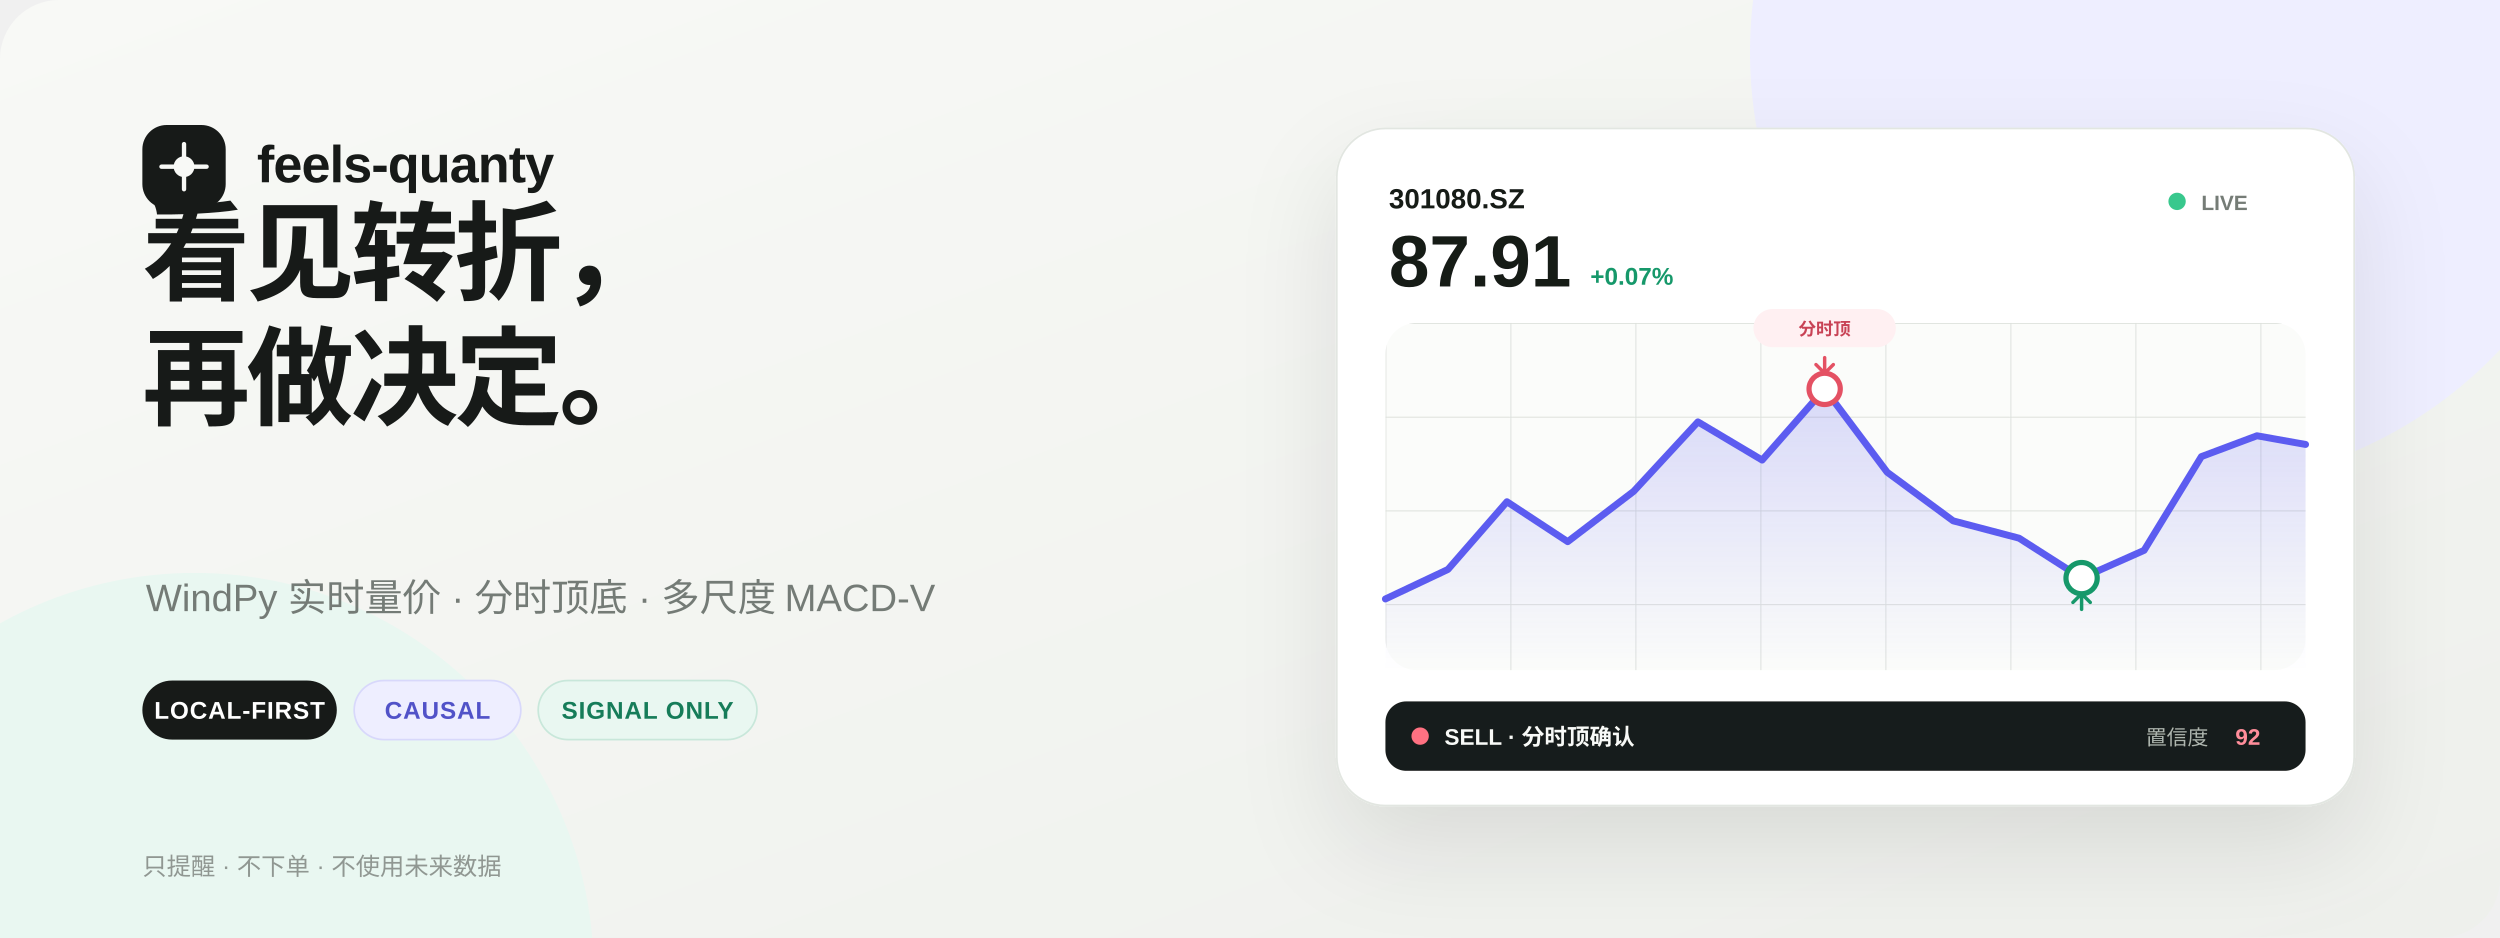
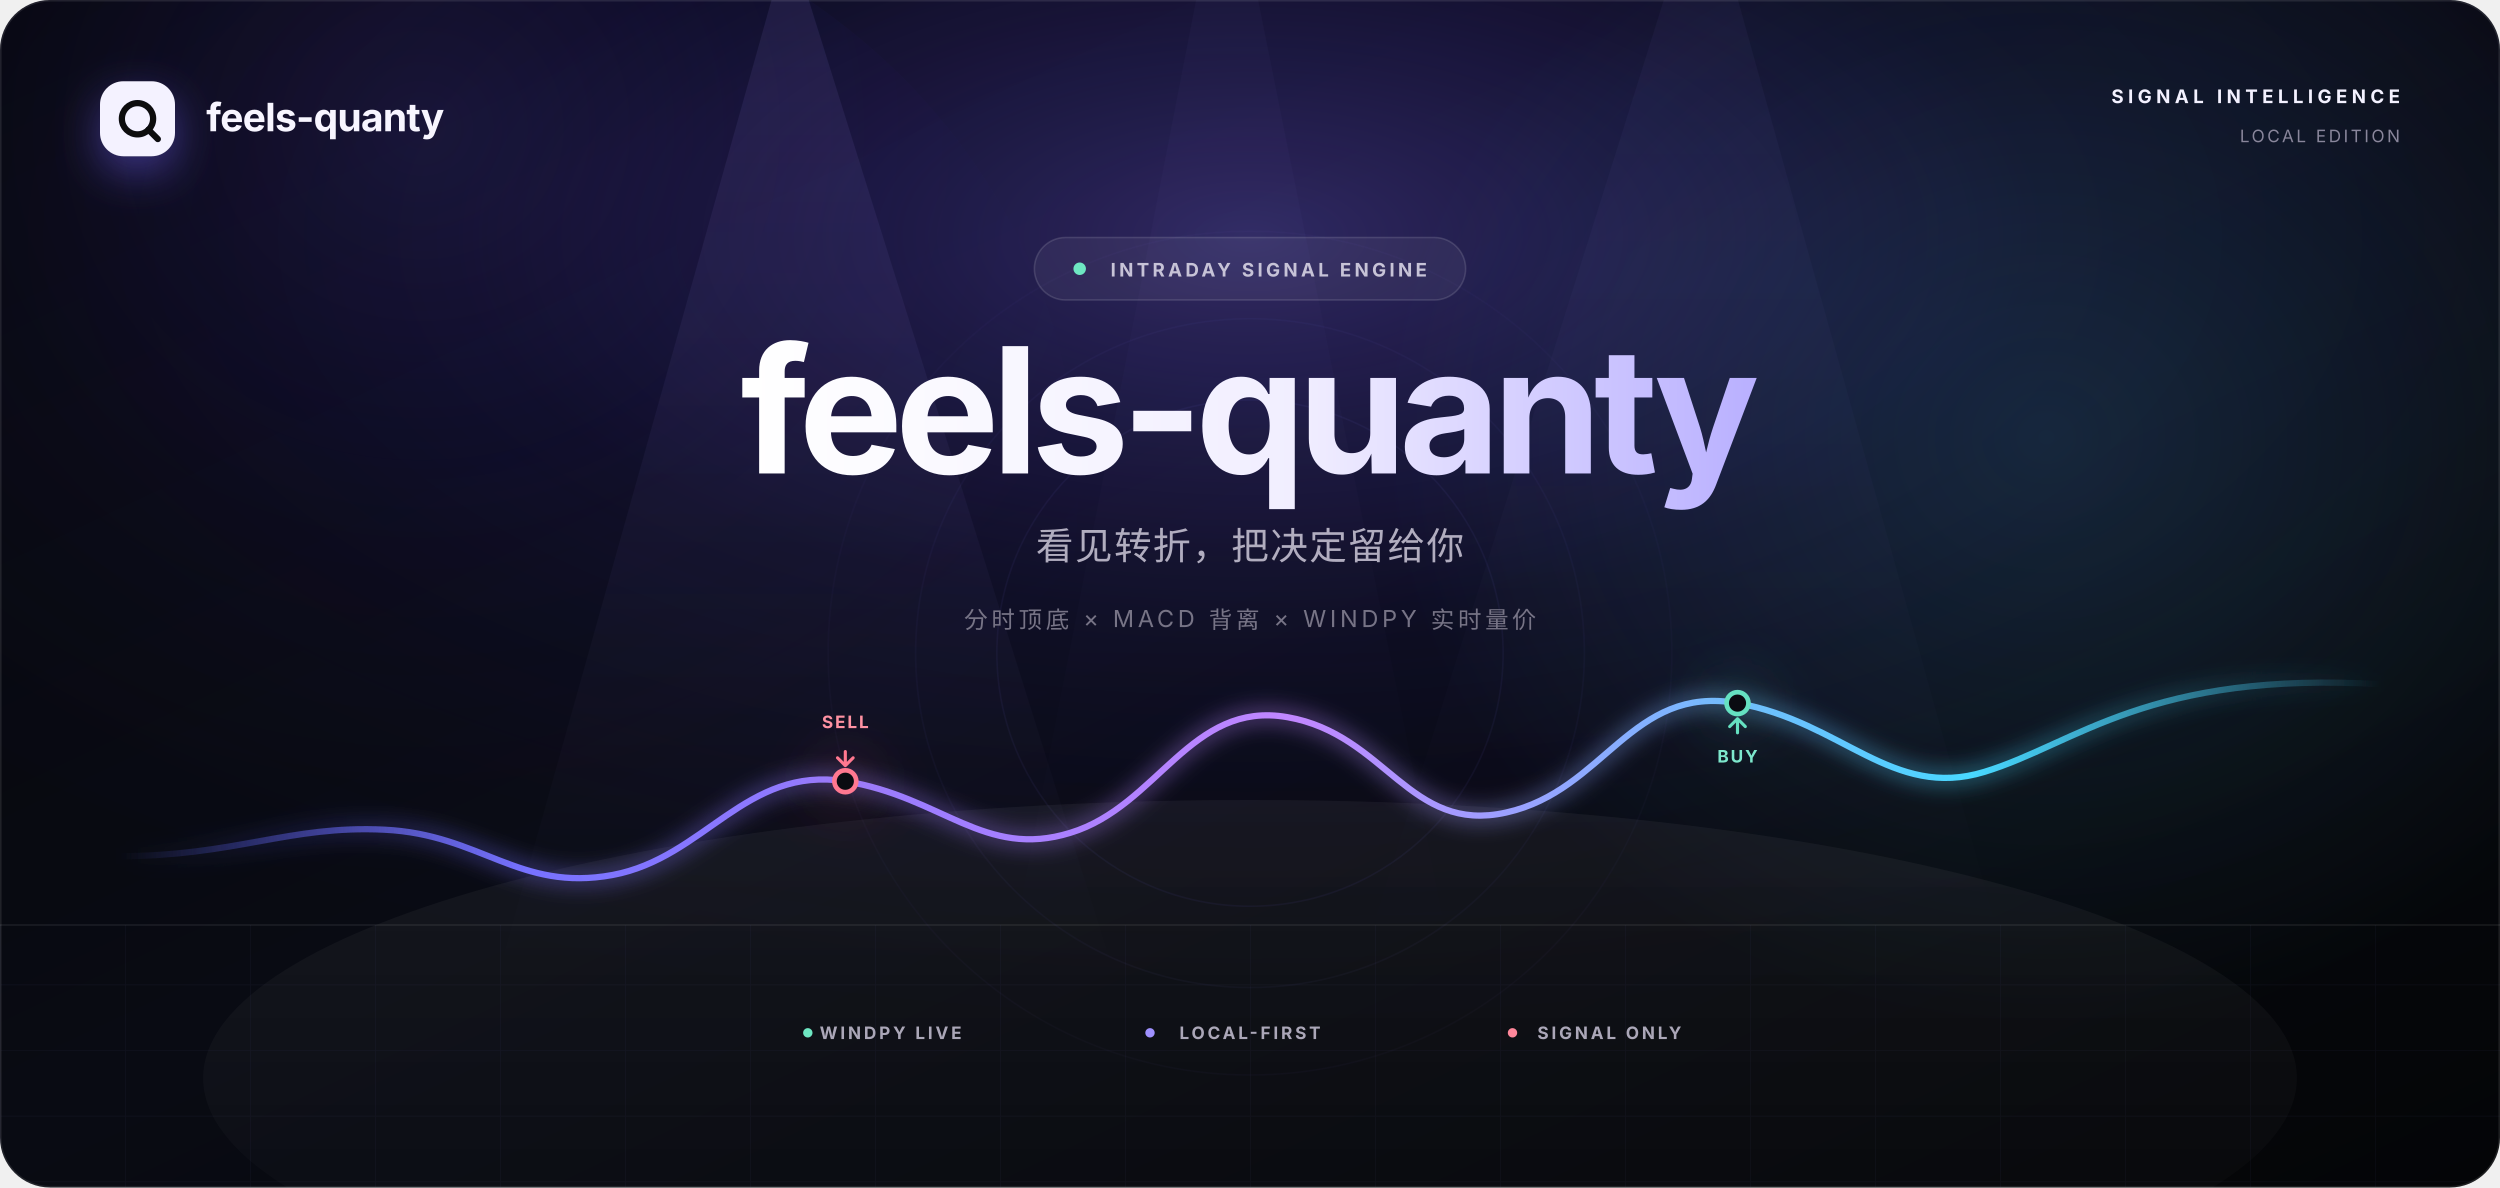
- <svg xmlns="http://www.w3.org/2000/svg" width="1440" height="540" viewBox="0 0 1440 540" role="img" aria-labelledby="title desc">
+ <svg xmlns="http://www.w3.org/2000/svg" width="1600" height="760" viewBox="0 0 1600 760" role="img" aria-labelledby="title desc">
  <defs>
-     <linearGradient id="paper" x1="0" y1="0" x2="1" y2="1">
-       <stop offset="0" stop-color="#F8F9F6" />
-       <stop offset="1" stop-color="#EEF0EC" />
+     <linearGradient id="bg" x1="0" y1="0" x2="1" y2="1">
+       <stop offset="0" stop-color="#05060A" />
+       <stop offset="0.48" stop-color="#090B13" />
+       <stop offset="1" stop-color="#040507" />
    </linearGradient>
-     <linearGradient id="chartFill" x1="0" y1="0" x2="0" y2="1">
-       <stop offset="0" stop-color="#5B5CF0" stop-opacity=".22" />
-       <stop offset="1" stop-color="#5B5CF0" stop-opacity="0" />
+     <radialGradient id="violetHalo" cx="50%" cy="20%" r="70%">
+       <stop offset="0" stop-color="#7C65FF" stop-opacity="0.34" />
+       <stop offset="0.45" stop-color="#4932D5" stop-opacity="0.10" />
+       <stop offset="1" stop-color="#090B13" stop-opacity="0" />
+     </radialGradient>
+     <radialGradient id="blueHalo" cx="50%" cy="50%" r="50%">
+       <stop offset="0" stop-color="#55D7FF" stop-opacity="0.28" />
+       <stop offset="1" stop-color="#55D7FF" stop-opacity="0" />
+     </radialGradient>
+     <linearGradient id="titleGradient" x1="0" y1="0" x2="1" y2="0">
+       <stop offset="0" stop-color="#FFFFFF" />
+       <stop offset="0.55" stop-color="#F1EEFF" />
+       <stop offset="1" stop-color="#B9B0FF" />
    </linearGradient>
-     <pattern id="grid" width="72" height="54" patternUnits="userSpaceOnUse">
-       <path d="M72 0H0V54" fill="none" stroke="#DDE1DC" stroke-width="1" />
+     <linearGradient id="lineGradient" x1="0" y1="0" x2="1" y2="0">
+       <stop offset="0" stop-color="#5D67FF" stop-opacity="0" />
+       <stop offset="0.18" stop-color="#7772FF" />
+       <stop offset="0.52" stop-color="#C187FF" />
+       <stop offset="0.82" stop-color="#49D8FF" />
+       <stop offset="1" stop-color="#49D8FF" stop-opacity="0" />
+     </linearGradient>
+     <linearGradient id="beam" x1="0" y1="0" x2="0" y2="1">
+       <stop offset="0" stop-color="#A997FF" stop-opacity="0.20" />
+       <stop offset="1" stop-color="#A997FF" stop-opacity="0" />
+     </linearGradient>
+     <linearGradient id="stage" x1="0" y1="0" x2="0" y2="1">
+       <stop offset="0" stop-color="#FFFFFF" stop-opacity="0.10" />
+       <stop offset="1" stop-color="#FFFFFF" stop-opacity="0" />
+     </linearGradient>
+     <pattern id="floorGrid" width="80" height="42" patternUnits="userSpaceOnUse">
+       <path d="M80 0H0V42" fill="none" stroke="#A99DFF" stroke-opacity="0.08" stroke-width="1" />
    </pattern>
-     <filter id="shadow" x="-20%" y="-20%" width="140%" height="160%">
-       <feDropShadow dx="0" dy="24" stdDeviation="28" flood-color="#171A18" flood-opacity=".10" />
+     <filter id="softGlow" x="-100%" y="-100%" width="300%" height="300%">
+       <feGaussianBlur stdDeviation="18" />
    </filter>
+     <filter id="lineGlow" x="-20%" y="-100%" width="140%" height="300%">
+       <feGaussianBlur stdDeviation="7" result="blur" />
+       <feMerge>
+         <feMergeNode in="blur" />
+         <feMergeNode in="SourceGraphic" />
+       </feMerge>
+     </filter>
+     <filter id="logoShadow" x="-80%" y="-80%" width="260%" height="260%">
+       <feDropShadow dx="0" dy="10" stdDeviation="14" flood-color="#7667FF" flood-opacity="0.45" />
+     </filter>
+     <clipPath id="frame">
+       <rect width="1600" height="760" rx="32" />
+     </clipPath>
  </defs>
-   <rect width="1440" height="540" rx="34" fill="url(#paper)" />
-   <circle cx="1258" cy="30" r="250" fill="#EEEEFF" />
-   <circle cx="112" cy="560" r="230" fill="#E9F7F1" />
-   <g transform="translate(82 72)">
-     <rect width="48" height="48" rx="14" fill="#171A18" />
-     <circle cx="24" cy="24" r="6" fill="#F8F9F6" />
-     <path d="M24 11v7M24 30v7M11 24h7M30 24h7" stroke="#F8F9F6" stroke-width="2.5" stroke-linecap="round" />
-     <text x="66" y="33" fill="#171A18" font-family="Segoe UI, Arial, Microsoft YaHei, sans-serif" font-size="30" font-weight="700" letter-spacing="-.5">feels-quanty</text>
-   </g>
-   <g transform="translate(82 168)" font-family="Segoe UI, Arial, Microsoft YaHei, sans-serif">
-     <text fill="#171A18" font-size="62" font-weight="750" letter-spacing="-2">
-       <tspan x="0" y="0">看见转折，</tspan>
-       <tspan x="0" y="72">再做决定。</tspan>
-     </text>
-     <text x="2" y="184" fill="#747B76" font-size="22">WindPy 实时量价 · 分时顶底 · 多尺度 MACD-V</text>
-     <g transform="translate(0 224)" font-size="14" font-weight="650" letter-spacing=".5">
-       <rect width="112" height="34" rx="17" fill="#171A18" />
-       <text x="56" y="22" text-anchor="middle" fill="#FFFFFF">LOCAL-FIRST</text>
-       <rect x="122" width="96" height="34" rx="17" fill="#EEEEFF" stroke="#D8D8FB" />
-       <text x="170" y="22" text-anchor="middle" fill="#5152C8">CAUSAL</text>
-       <rect x="228" width="126" height="34" rx="17" fill="#E9F7F1" stroke="#C8E7DA" />
-       <text x="291" y="22" text-anchor="middle" fill="#167C59">SIGNAL ONLY</text>
+   <g clip-path="url(#frame)">
+     <rect width="1600" height="760" fill="url(#bg)" />
+     <rect width="1600" height="760" fill="url(#violetHalo)" />
+     <ellipse cx="1310" cy="280" rx="430" ry="380" fill="url(#blueHalo)" opacity="0.46" />
+     <ellipse cx="270" cy="315" rx="420" ry="390" fill="url(#violetHalo)" opacity="0.34" />
+     <path d="M505 -40L712 620H320Z" fill="url(#beam)" opacity="0.50" />
+     <path d="M1090 -80L1285 620H870Z" fill="url(#beam)" opacity="0.24" />
+     <path d="M785 -100L930 620H645Z" fill="url(#beam)" opacity="0.18" />
+     <g opacity="0.60">
+       <circle cx="800" cy="418" r="162" fill="none" stroke="#8B7DFF" stroke-opacity="0.10" />
+       <circle cx="800" cy="418" r="214" fill="none" stroke="#8B7DFF" stroke-opacity="0.07" />
+       <circle cx="800" cy="418" r="270" fill="none" stroke="#8B7DFF" stroke-opacity="0.045" />
    </g>
-   </g>
-   <g transform="translate(770 74)" filter="url(#shadow)" font-family="Segoe UI, Arial, Microsoft YaHei, sans-serif">
-     <rect width="586" height="390" rx="28" fill="#FFFFFF" stroke="#E2E6E1" />
-     <g transform="translate(30 28)">
-       <text x="0" y="18" fill="#171A18" font-size="16" font-weight="700">301080.SZ</text>
-       <text x="0" y="63" fill="#171A18" font-size="42" font-weight="750">87.91</text>
-       <text x="116" y="62" fill="#15986A" font-size="14" font-weight="700">+0.07%</text>
-       <circle cx="454" cy="14" r="5" fill="#39C88D" />
-       <text x="468" y="19" fill="#747B76" font-size="12" font-weight="650">LIVE</text>
+     <ellipse cx="800" cy="690" rx="670" ry="178" fill="url(#stage)" opacity="0.48" />
+     <path d="M0 592H1600V760H0Z" fill="url(#floorGrid)" opacity="0.55" />
+     <path d="M0 592H1600" stroke="#FFFFFF" stroke-opacity="0.08" />
+     <g transform="translate(64 52)" font-family="Inter, Segoe UI, PingFang SC, Microsoft YaHei, sans-serif">
+       <g filter="url(#logoShadow)">
+         <rect width="48" height="48" rx="15" fill="#F4F2FF" />
+         <circle cx="24" cy="24" r="10" fill="none" stroke="#0A0B11" stroke-width="4" />
+         <path d="M31 31L37 37" stroke="#0A0B11" stroke-width="4" stroke-linecap="round" />
+       </g>
+       <text x="68" y="32" fill="#F7F5FF" font-size="25" font-weight="650" letter-spacing="-0.5">feels-quanty</text>
    </g>
-     <g transform="translate(28 112)">
-       <rect width="530" height="200" rx="18" fill="#FBFCFA" />
-       <rect width="530" height="200" rx="18" fill="url(#grid)" />
-       <path d="M0 159L36 142L70 103L105 126L143 97L180 57L217 79L253 38L289 86L327 114L365 124L401 147L437 131L470 77L502 65L530 70V200H0Z" fill="url(#chartFill)" />
-       <path d="M0 159L36 142L70 103L105 126L143 97L180 57L217 79L253 38L289 86L327 114L365 124L401 147L437 131L470 77L502 65L530 70" fill="none" stroke="#5B5CF0" stroke-width="4" stroke-linecap="round" stroke-linejoin="round" />
-       <g transform="translate(253 38)">
-         <circle r="9" fill="#FFFFFF" stroke="#E45164" stroke-width="3" />
-         <path d="M0 -18v8M-5 -14L0 -9L5 -14" fill="none" stroke="#E45164" stroke-width="2" stroke-linecap="round" stroke-linejoin="round" />
-         <rect x="-41" y="-46" width="82" height="22" rx="11" fill="#FFF0F2" />
-         <text x="0" y="-31" text-anchor="middle" fill="#C84255" font-size="10" font-weight="700">分时顶</text>
+     <g transform="translate(1536 66)" text-anchor="end" font-family="Inter, Segoe UI, sans-serif">
+       <text y="0" fill="#F3F1FF" font-size="12" font-weight="700" letter-spacing="2.8">SIGNAL INTELLIGENCE</text>
+       <text y="25" fill="#89869B" font-size="11" letter-spacing="1.6">LOCAL EDITION</text>
+     </g>
+     <g text-anchor="middle" font-family="Inter, Segoe UI, PingFang SC, Microsoft YaHei, sans-serif">
+       <g transform="translate(800 172)">
+         <rect x="-138" y="-20" width="276" height="40" rx="20" fill="#FFFFFF" fill-opacity="0.055" stroke="#FFFFFF" stroke-opacity="0.13" />
+         <circle cx="-109" cy="0" r="4" fill="#6EE7C2" />
+         <text x="12" y="5" fill="#C7C3D7" font-size="12" font-weight="650" letter-spacing="2.1">INTRADAY SIGNAL ENGINE</text>
      </g>
-       <g transform="translate(401 147)">
-         <circle r="9" fill="#FFFFFF" stroke="#15986A" stroke-width="3" />
-         <path d="M0 18v-8M-5 14L0 9L5 14" fill="none" stroke="#15986A" stroke-width="2" stroke-linecap="round" stroke-linejoin="round" />
+       <text x="800" y="303" fill="url(#titleGradient)" font-size="112" font-weight="740" letter-spacing="-5">feels-quanty</text>
+       <text x="800" y="358" fill="#B1ADBF" font-size="24" font-weight="420" letter-spacing="1">看见转折，把决定留给你</text>
+       <text x="800" y="402" fill="#777486" font-size="15" letter-spacing="2.4">分时顶底  ×  MACD 背离  ×  WINDPY 实时量价</text>
+     </g>
+     <g filter="url(#lineGlow)">
+       <path d="M75 548C151 548 185 528 246 531C308 534 332 571 392 560C451 549 477 490 541 500C603 510 630 550 685 533C741 516 762 448 824 459C887 470 902 534 964 520C1027 506 1044 438 1112 450C1179 462 1211 512 1270 494C1329 476 1375 429 1525 438" fill="none" stroke="url(#lineGradient)" stroke-width="4" stroke-linecap="round" />
+     </g>
+     <g font-family="Inter, Segoe UI, PingFang SC, Microsoft YaHei, sans-serif">
+       <g transform="translate(541 500)">
+         <circle r="18" fill="#FF6680" fill-opacity="0.16" filter="url(#softGlow)" />
+         <circle r="7" fill="#0A0B11" stroke="#FF7890" stroke-width="3" />
+         <path d="M0 -19V-10M-5 -15L0 -10L5 -15" fill="none" stroke="#FF7890" stroke-width="2" stroke-linecap="round" stroke-linejoin="round" />
+         <text x="0" y="-34" text-anchor="middle" fill="#FF92A3" font-size="11" font-weight="700" letter-spacing="1.2">SELL</text>
+       </g>
+       <g transform="translate(1112 450)">
+         <circle r="18" fill="#59E0BE" fill-opacity="0.15" filter="url(#softGlow)" />
+         <circle r="7" fill="#0A0B11" stroke="#65E1C1" stroke-width="3" />
+         <path d="M0 19V10M-5 15L0 10L5 15" fill="none" stroke="#65E1C1" stroke-width="2" stroke-linecap="round" stroke-linejoin="round" />
+         <text x="0" y="38" text-anchor="middle" fill="#7DE7CC" font-size="11" font-weight="700" letter-spacing="1.2">BUY</text>
      </g>
    </g>
-     <g transform="translate(28 330)">
-       <rect width="530" height="40" rx="12" fill="#191D1A" />
-       <circle cx="20" cy="20" r="5" fill="#FF7182" />
-       <text x="34" y="25" fill="#F8FAF8" font-size="13" font-weight="700">SELL · 分时顶确认</text>
-       <text x="438" y="25" fill="#AEB6B0" font-size="12">置信度</text>
-       <text x="504" y="25" text-anchor="end" fill="#FF8D9B" font-size="13" font-weight="750">92</text>
+     <g transform="translate(800 665)" text-anchor="middle" font-family="Inter, Segoe UI, sans-serif">
+       <g transform="translate(-230 0)">
+         <circle cx="-53" cy="-4" r="3" fill="#6EE7C2" />
+         <text y="0" fill="#ABA7B8" font-size="11" font-weight="650" letter-spacing="1.8">WINDPY LIVE</text>
+       </g>
+       <g>
+         <circle cx="-64" cy="-4" r="3" fill="#9F91FF" />
+         <text y="0" fill="#ABA7B8" font-size="11" font-weight="650" letter-spacing="1.8">LOCAL-FIRST</text>
+       </g>
+       <g transform="translate(230 0)">
+         <circle cx="-62" cy="-4" r="3" fill="#FF879B" />
+         <text y="0" fill="#ABA7B8" font-size="11" font-weight="650" letter-spacing="1.8">SIGNAL ONLY</text>
+       </g>
    </g>
+     <rect x="0.5" y="0.5" width="1599" height="759" rx="31.5" fill="none" stroke="#FFFFFF" stroke-opacity="0.10" />
  </g>
-   <text x="82" y="504" fill="#909792" font-family="Segoe UI, Arial, Microsoft YaHei, sans-serif" font-size="14">只提醒 · 不下单 · 不使用未来数据</text>
</svg>
